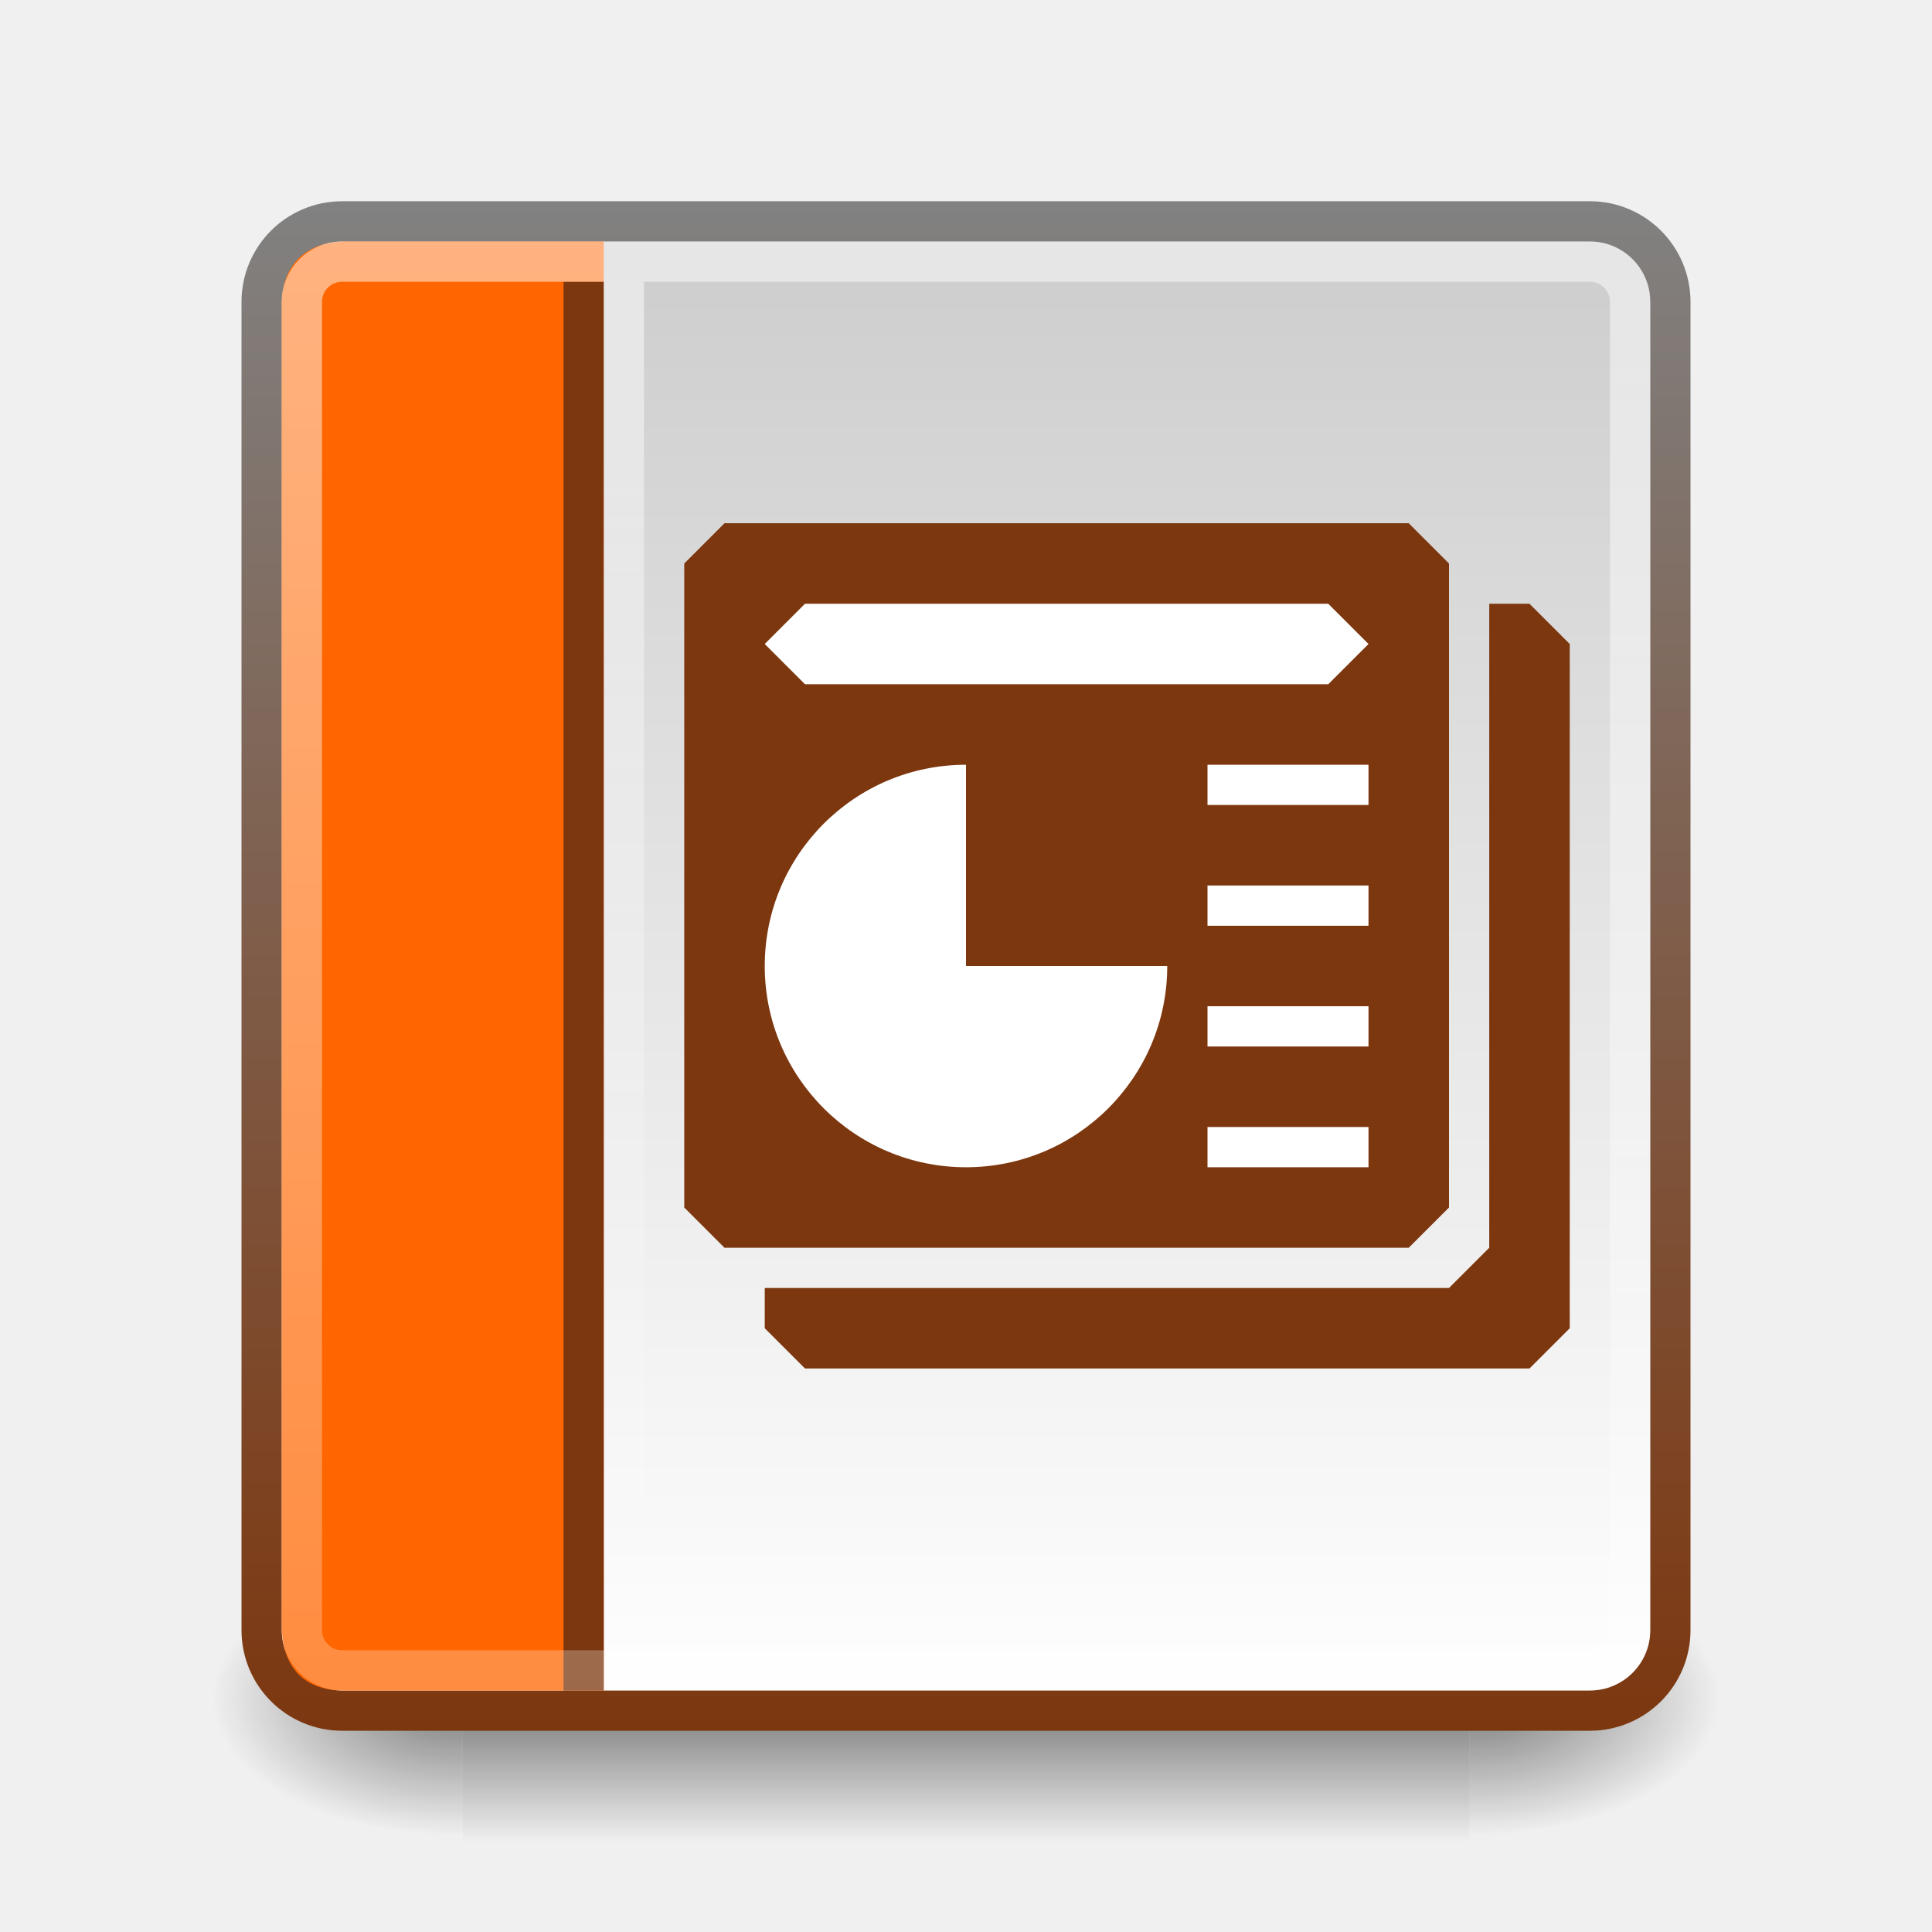
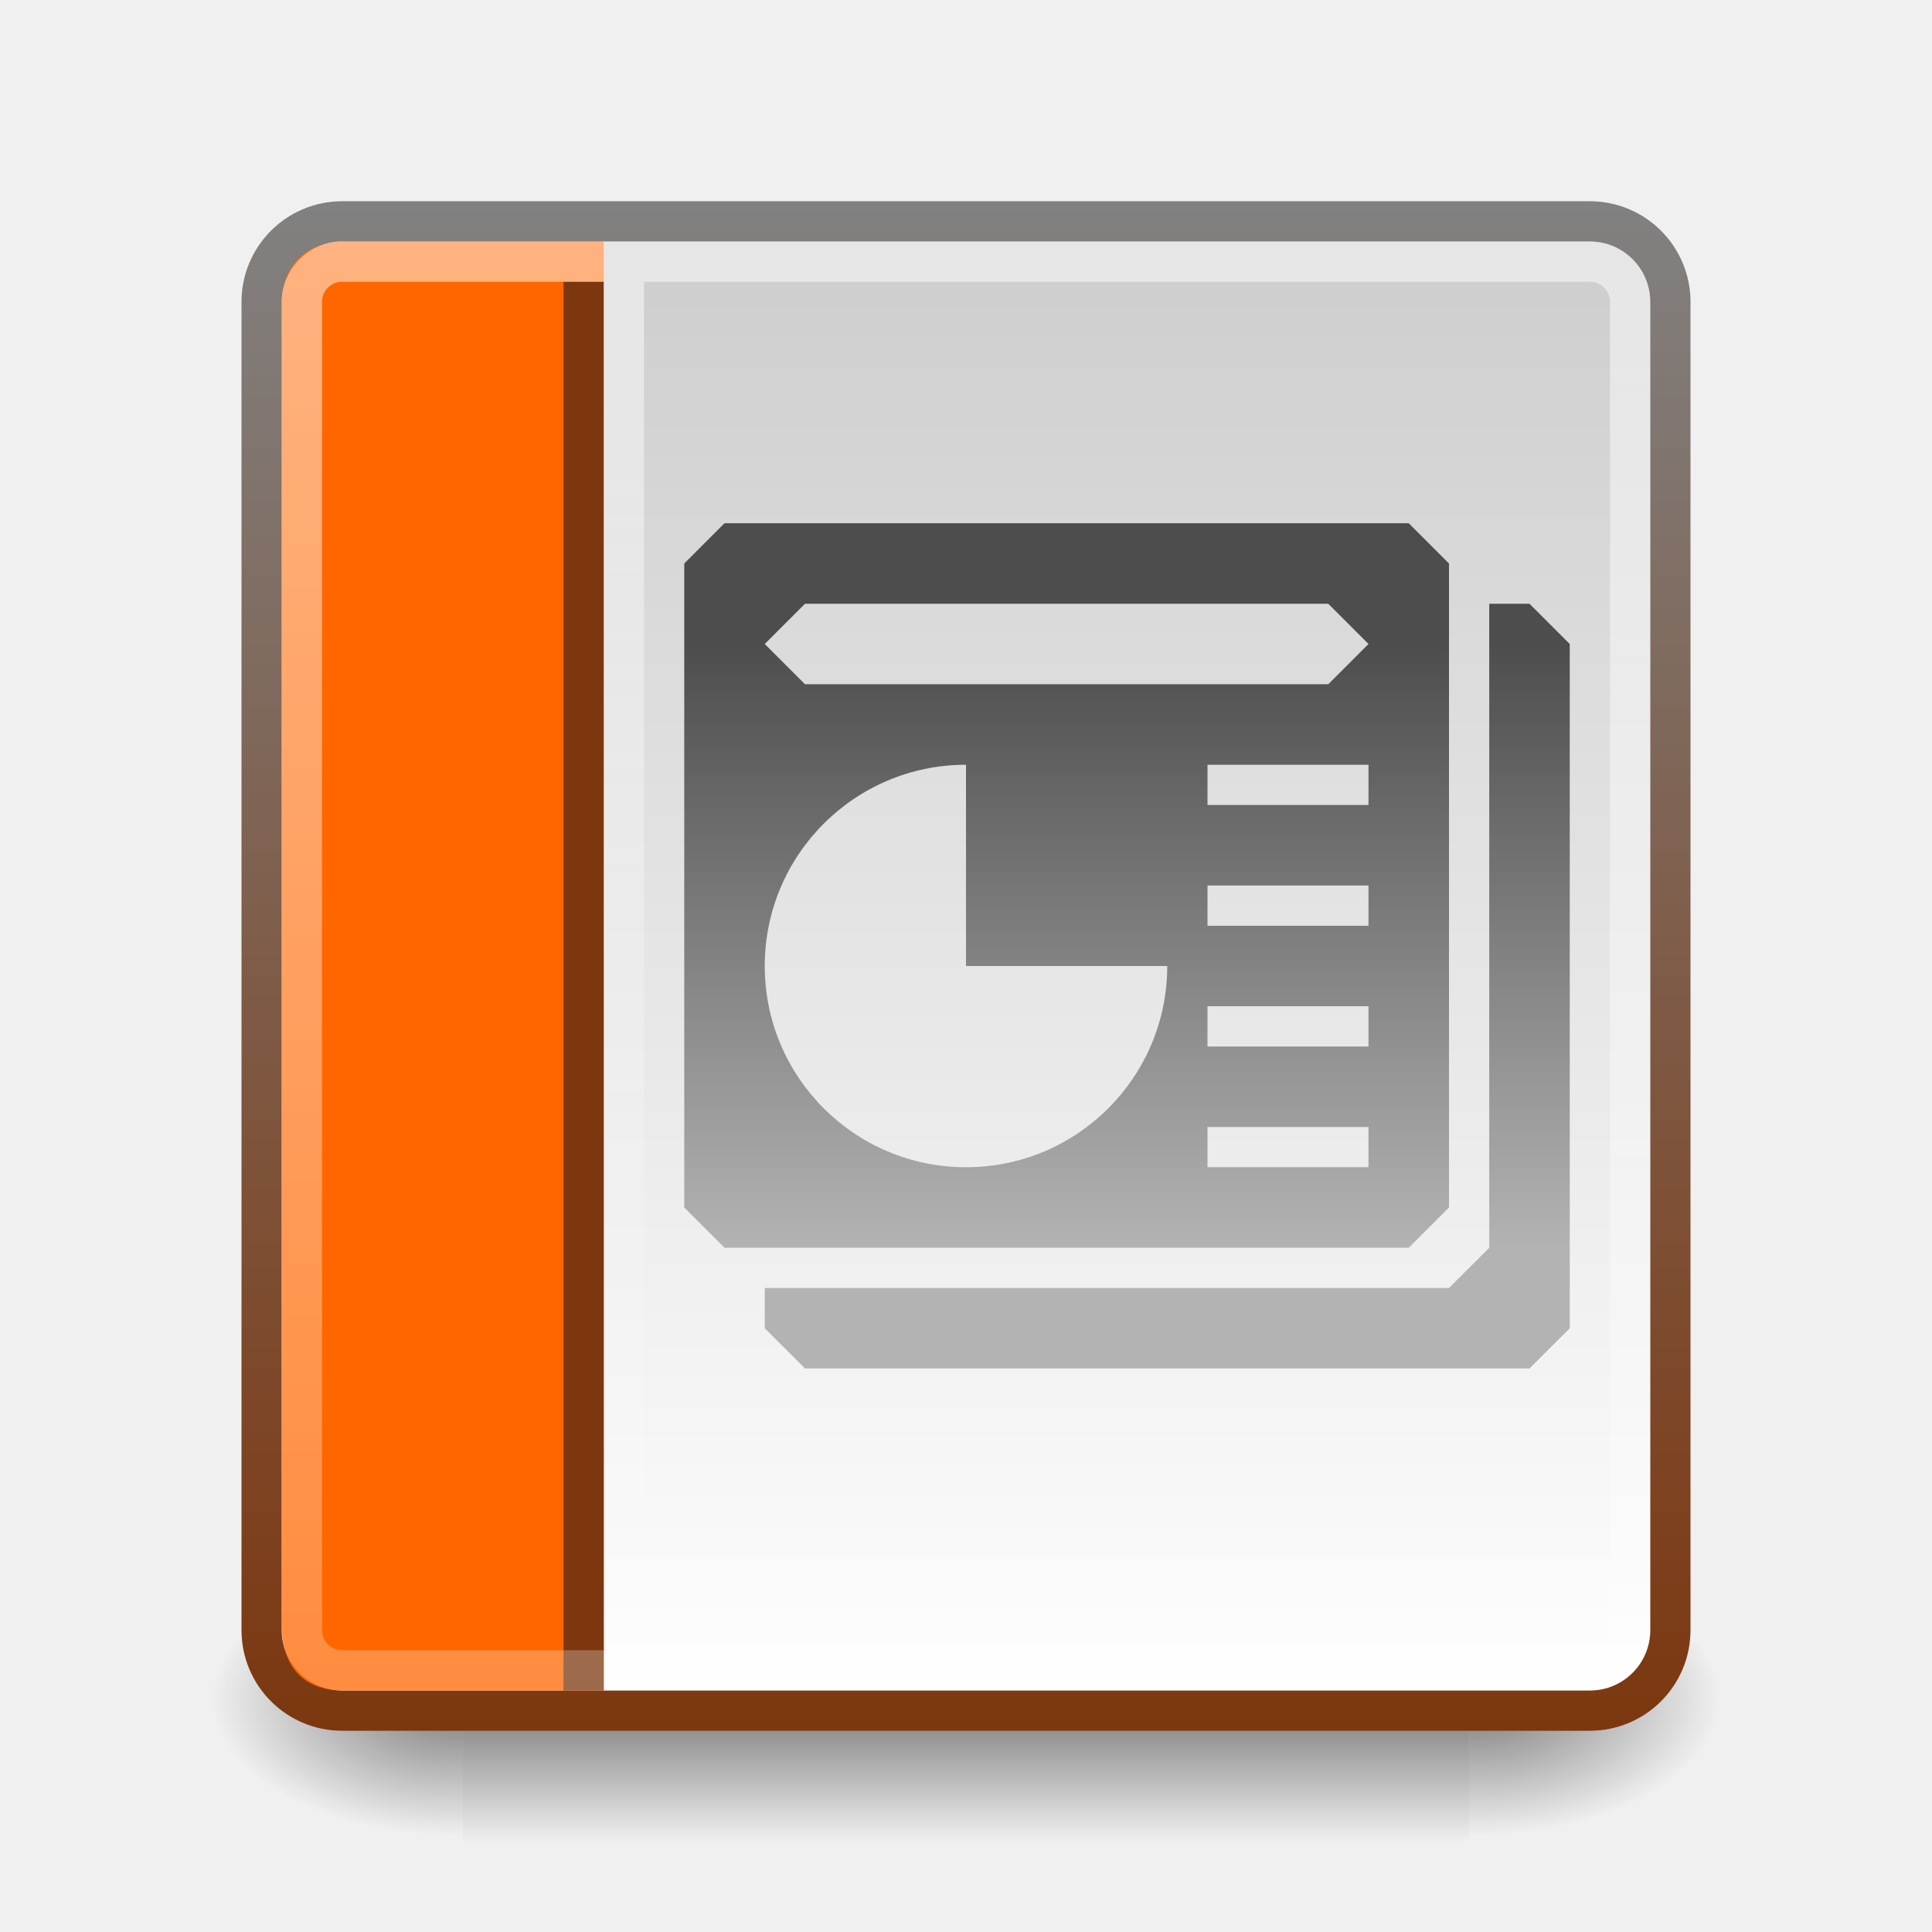
<svg xmlns="http://www.w3.org/2000/svg" xmlns:xlink="http://www.w3.org/1999/xlink" viewBox="0 0 48 48" id="svg2" version="1.1" width="100%" height="100%">
  <defs id="defs4">
+     <linearGradient id="linearGradient3792">
+       <stop style="stop-color:#4d4d4d;stop-opacity:1" offset="0" id="stop3794" />
+       <stop style="stop-color:#b3b3b3;stop-opacity:1" offset="1" id="stop3796" />
+     </linearGradient>
    <linearGradient id="linearGradient3866">
      <stop style="stop-color:#818181;stop-opacity:1;" offset="0" id="stop3868" />
      <stop style="stop-color:#7c370f;stop-opacity:1;" offset="1" id="stop3870" />
    </linearGradient>
    <linearGradient id="linearGradient3853">
      <stop id="stop3855" offset="0" style="stop-color:#ffffff;stop-opacity:1;" />
      <stop id="stop3857" offset="1" style="stop-color:#ffffff;stop-opacity:0;" />
    </linearGradient>
    <linearGradient id="linearGradient5060">
      <stop offset="0" id="stop7" />
      <stop offset="1" stop-opacity="0" id="stop9" />
    </linearGradient>
    <linearGradient gradientUnits="userSpaceOnUse" id="linearGradient3127" x2="0" y1="38.719" y2="45.762">
      <stop offset="0" stop-opacity="0" id="stop12" />
      <stop offset=".5" id="stop14" />
      <stop offset="1" stop-opacity="0" id="stop16" />
    </linearGradient>
    <linearGradient gradientUnits="userSpaceOnUse" id="linearGradient3157-5" x1="-42.696" x2="-5.843" gradientTransform="matrix(0,-1,-1,0,1.6172605e-8,-1.5826913e-8)">
      <stop offset="0" stop-color="#fff" id="stop19" />
      <stop offset="1" stop-color="#cdcdcd" id="stop21" />
    </linearGradient>
    <linearGradient gradientUnits="userSpaceOnUse" id="linearGradient998" x1="6" x2="42" y2="-23" y1="-23">
      <stop offset="0" stop-color="#fff" id="stop24" />
      <stop offset="1" stop-color="#fff" stop-opacity="0" id="stop26" style="stop-color:#ffffff;stop-opacity:0.5" />
    </linearGradient>
    <radialGradient cx="605.714" cy="486.648" gradientTransform="matrix(.062142,0,0,.029001,1.636502,28.0855)" gradientUnits="userSpaceOnUse" id="radialGradient3129" r="117.143" xlink:href="#linearGradient5060" />
    <radialGradient cx="605.714" cy="486.648" gradientTransform="matrix(-.062142,0,0,.029001,46.53201,28.0855)" gradientUnits="userSpaceOnUse" id="radialGradient3131" r="117.143" xlink:href="#linearGradient5060" />
    <linearGradient xlink:href="#linearGradient3866" id="linearGradient3872" x1="-5" y1="-21" x2="-43" y2="-21" gradientUnits="userSpaceOnUse" gradientTransform="matrix(0,-1,-1,0,1.6172605e-8,-1.5826913e-8)" />
    <linearGradient xlink:href="#linearGradient3853" id="linearGradient3838" gradientUnits="userSpaceOnUse" gradientTransform="translate(2,0)" x1="13" y1="7" x2="13" y2="42" />
+     <linearGradient xlink:href="#linearGradient3792" id="linearGradient3798" x1="28" y1="16" x2="28" y2="31" gradientUnits="userSpaceOnUse" />
  </defs>
  <g transform="matrix(.833389,0,0,1,3.928449,0)" id="g40">
    <path d="m9.081,38.719h30.006v7.043h-30.006z" id="path42" fill="url(#linearGradient3127)" opacity=".5" />
    <path d="m39.087,38.719v7.043c3.2.013 7.736-1.578 7.736-3.522s-3.571-3.521-7.736-3.521z" id="path44" fill="url(#radialGradient3129)" opacity=".5" />
    <path d="m9.081,38.719v7.043c-3.2.013-7.736-1.578-7.736-3.522s3.571-3.521 7.736-3.521z" id="path46" fill="url(#radialGradient3131)" opacity=".5" />
  </g>
  <path d="m 41.5,40.5 0,-33 a 2,2 0 0 0 -2,-2 l -31,-6e-7 A 2,2 0 0 0 6.5,7.5 L 6.5,40.5 a 2,2 0 0 0 2,2 l 31,0 a 2,2 0 0 0 2,-2" id="path48" style="fill:url(#linearGradient3157-5);stroke:url(#linearGradient3872);stroke-linecap:round;stroke-linejoin:round" />
-   <path style="color:#000000;fill:#7c370f;fill-opacity:1;fill-rule:evenodd;stroke:none;stroke-width:1;marker:none;visibility:visible;display:inline;overflow:visible;enable-background:accumulate" d="m 17,14 1,-1 17,0 1,1 0,16 -1,1 -17,0 -1,-1 z" id="path3857" />
  <path id="path3034" d="M 15,6 8.618,6 C 7.514,6 7,6.659 7,7.573 L 7,40.369 C 7,41.388 7.521,42 8.538,42 L 15,42" style="color:#000000;fill:#ff6600;fill-opacity:1;fill-rule:nonzero;stroke:none;stroke-width:1;marker:none;visibility:visible;display:inline;overflow:visible;enable-background:accumulate" />
  <path style="color:#000000;fill:#7c370f;fill-opacity:1;fill-rule:nonzero;stroke:none;stroke-width:1;marker:none;visibility:visible;display:inline;overflow:visible;enable-background:accumulate" d="m 14,7 1,0 0,35 -1,0 z" id="rect3859" />
  <path style="opacity:0.5;color:#000000;fill:url(#linearGradient3838);fill-opacity:1;fill-rule:nonzero;stroke:none;stroke-width:1;marker:none;visibility:visible;display:inline;overflow:visible;enable-background:accumulate" d="m 15,7 1,0 0,35 -1,0 z" id="rect3843" />
  <path d="m7.5-40.5h33a1,1 0 0,1 1,1v31a1,1 0 0,1 -1,1h-33a1,1 0 0,1 -1-1v-31a1,1 0 0,1 1-1" id="path62" style="opacity:0.5;stroke:url(#linearGradient998)" transform="matrix(0,1,-1,0,0,0)" stroke-linejoin="round" stroke-linecap="round" stroke="url(#linearGradient998)" fill="none" />
  <g clip-path="none" clip-rule="nonzero" id="g8309" transform="matrix(0.2450882,0,0,0.2450882,50.19743,-33.07796)" />
-   <path style="color:#000000;fill:#ffffff;fill-opacity:1;fill-rule:evenodd;stroke:none;stroke-width:1;marker:none;visibility:visible;display:inline;overflow:visible;enable-background:accumulate" d="m 20,15 13,0 1,1 -1,1 -13,0 -1,-1 z" id="path3855" />
-   <path style="color:#000000;fill:#ffffff;fill-opacity:1;fill-rule:evenodd;stroke:none;stroke-width:1;marker:none;visibility:visible;display:inline;overflow:visible;enable-background:accumulate" d="m 24,19 c -2.761,0 -5,2.239 -5,5 0,2.761 2.239,5 5,5 2.761,0 5,-2.239 5,-5 l -5,0 z" id="path3853" />
-   <path style="color:#000000;fill:#ffffff;fill-opacity:1;fill-rule:evenodd;stroke:none;stroke-width:1;marker:none;visibility:visible;display:inline;overflow:visible;enable-background:accumulate" d="m 30,25 4,0 0,1 -4,0 z" id="path3851" />
-   <path style="color:#000000;fill:#ffffff;fill-opacity:1;fill-rule:evenodd;stroke:none;stroke-width:1;marker:none;visibility:visible;display:inline;overflow:visible;enable-background:accumulate" d="m 30,22 4,0 0,1 -4,0 z" id="path3849" />
-   <path style="color:#000000;fill:#ffffff;fill-opacity:1;fill-rule:evenodd;stroke:none;stroke-width:1;marker:none;visibility:visible;display:inline;overflow:visible;enable-background:accumulate" d="m 30,19 4,0 0,1 -4,0 z" id="rect3834" />
-   <path style="color:#000000;fill:#7c370f;fill-opacity:1;fill-rule:evenodd;stroke:none;stroke-width:1;marker:none;visibility:visible;display:inline;overflow:visible;enable-background:accumulate" d="m 37,15 0,16 -1,1 -17,0 0,1 1,1 18,0 1,-1 0,-17 -1,-1 z" id="rect3842" />
-   <path id="path3876" d="m 30,28 4,0 0,1 -4,0 z" style="color:#000000;fill:#ffffff;fill-opacity:1;fill-rule:evenodd;stroke:none;stroke-width:1;marker:none;visibility:visible;display:inline;overflow:visible;enable-background:accumulate" />
+   <path id="path3876" style="color:#000000;fill:url(#linearGradient3798);fill-opacity:1;fill-rule:evenodd;stroke:none;stroke-width:1;marker:none;visibility:visible;display:inline;overflow:visible;enable-background:accumulate" d="m 30,28 4,0 0,1 -4,0 z m 7,-13 0,16 -1,1 -17,0 0,1 1,1 18,0 1,-1 0,-17 -1,-1 z m -7,4 4,0 0,1 -4,0 z m 0,3 4,0 0,1 -4,0 z m 0,3 4,0 0,1 -4,0 z m -6,-6 c -2.761,0 -5,2.239 -5,5 0,2.761 2.239,5 5,5 2.761,0 5,-2.239 5,-5 l -5,0 z m -4,-4 13,0 1,1 -1,1 -13,0 -1,-1 z m -3,-1 1,-1 17,0 1,1 0,16 -1,1 -17,0 -1,-1 z" />
</svg>
